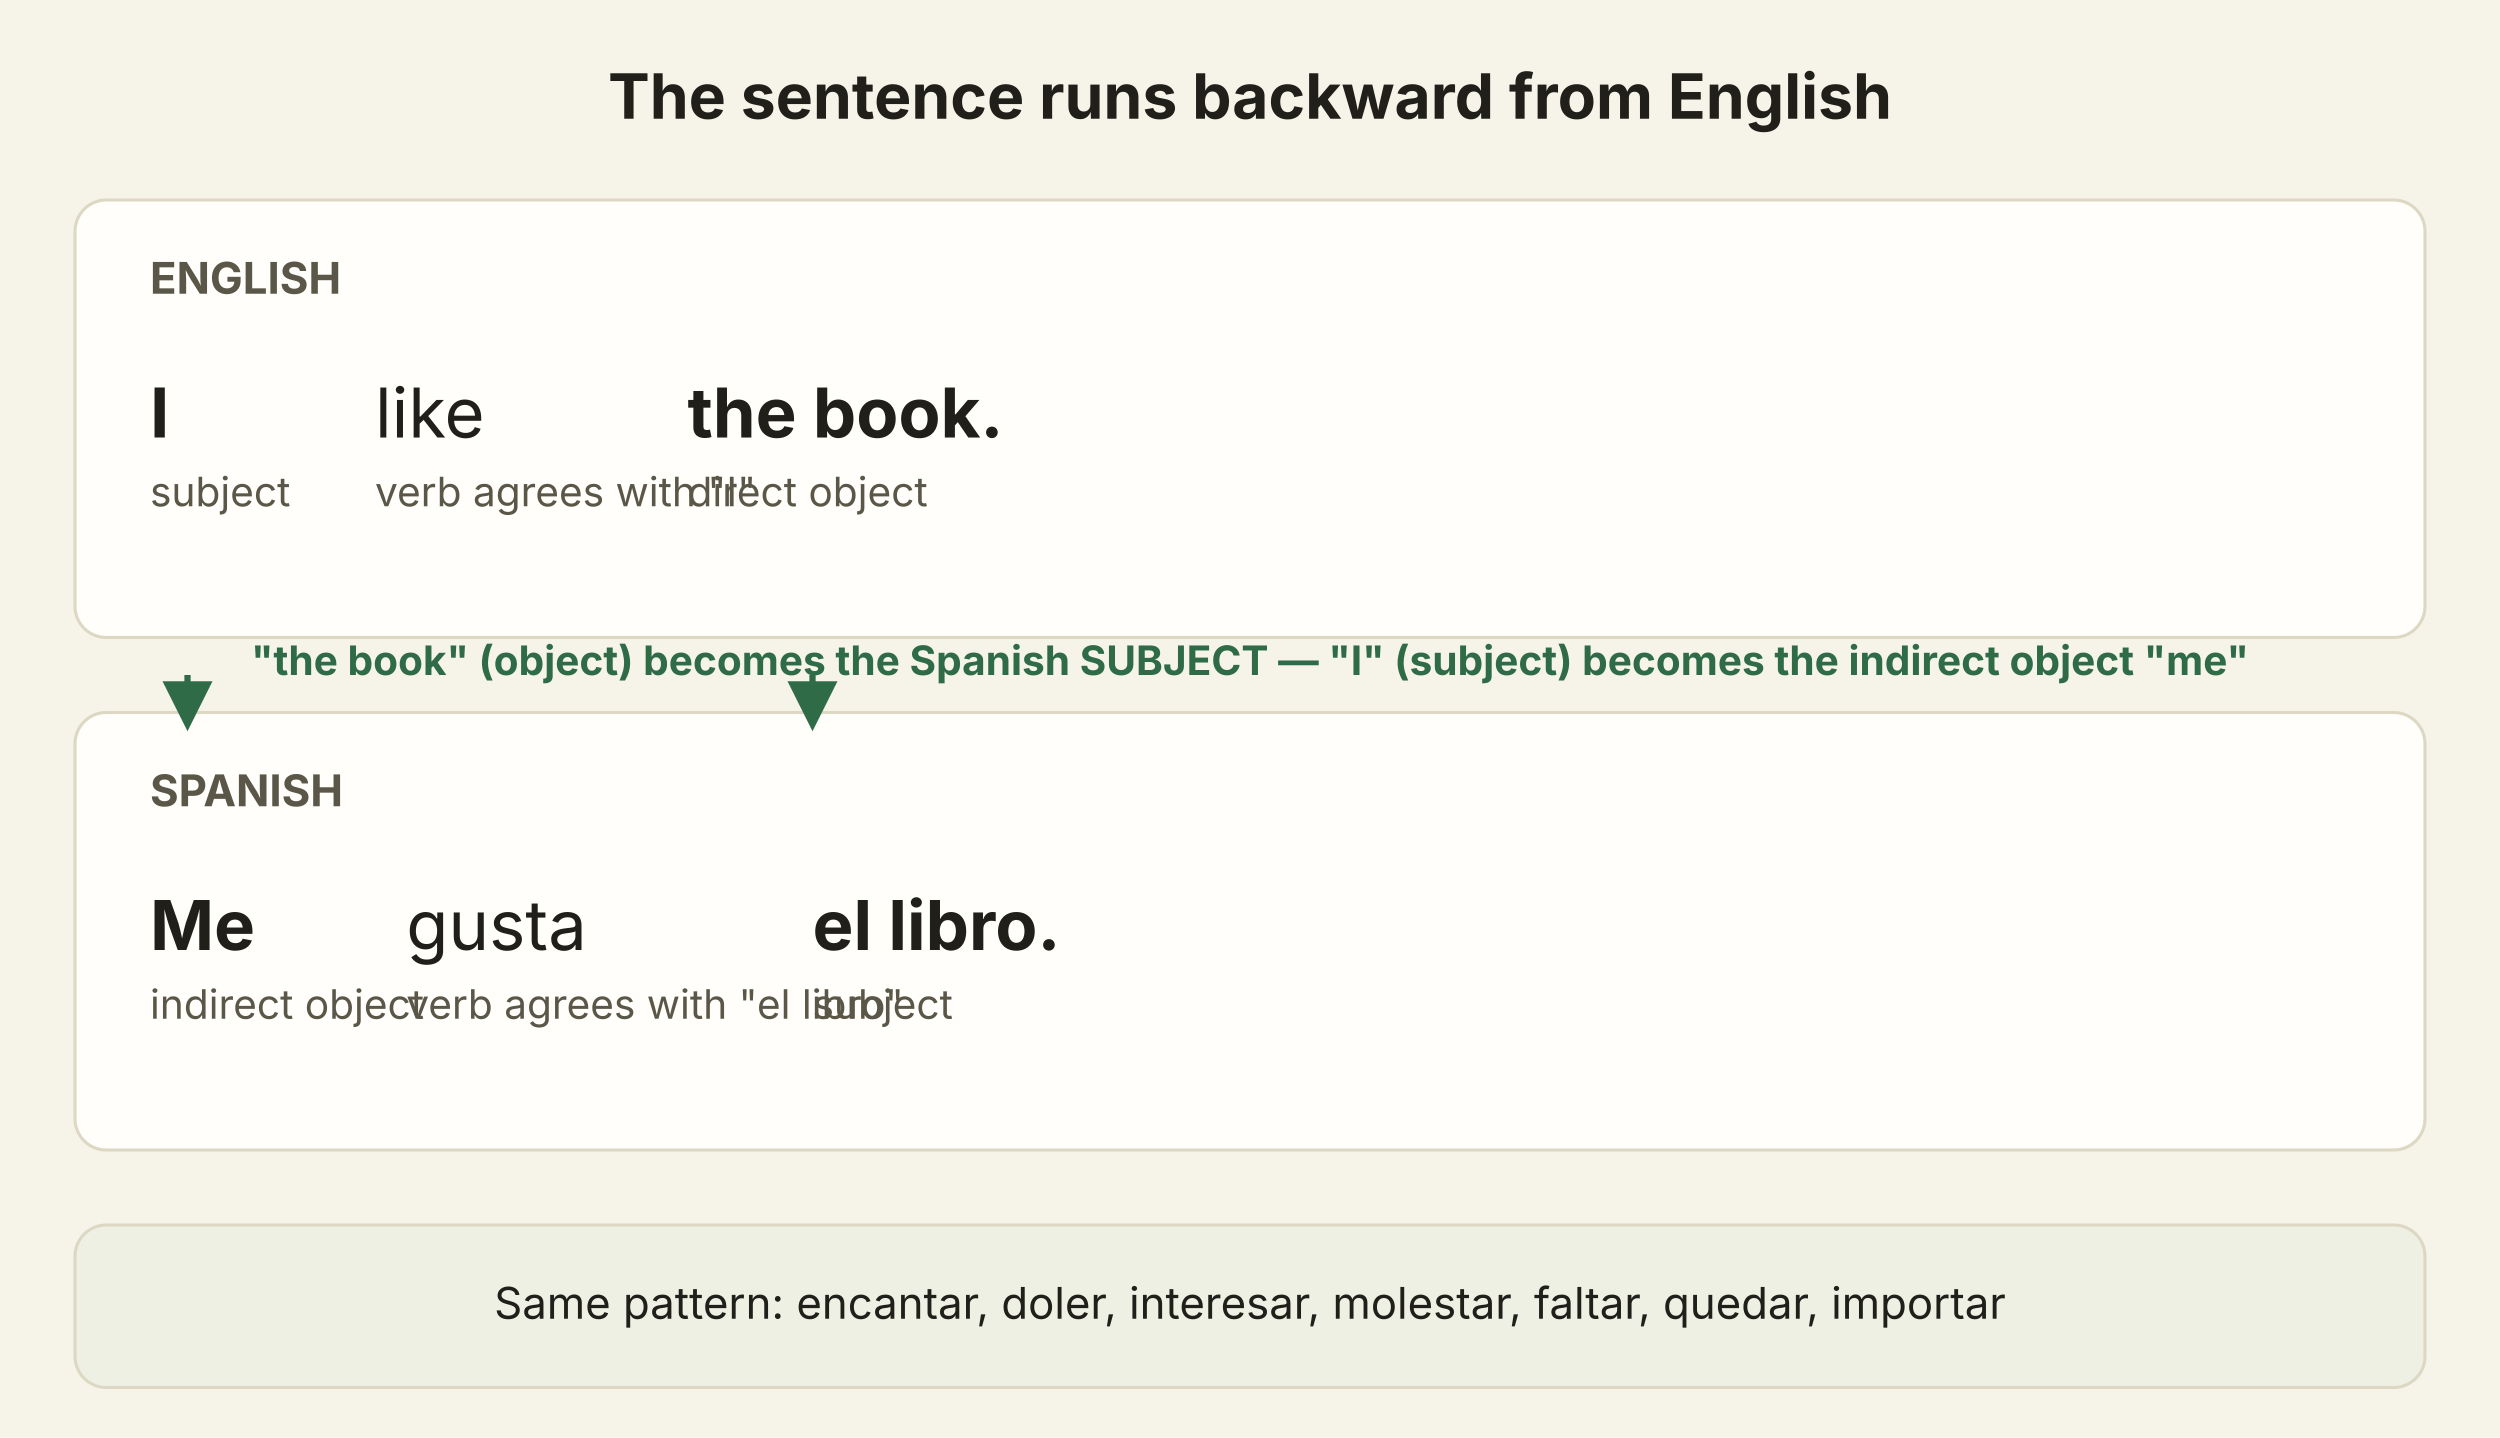
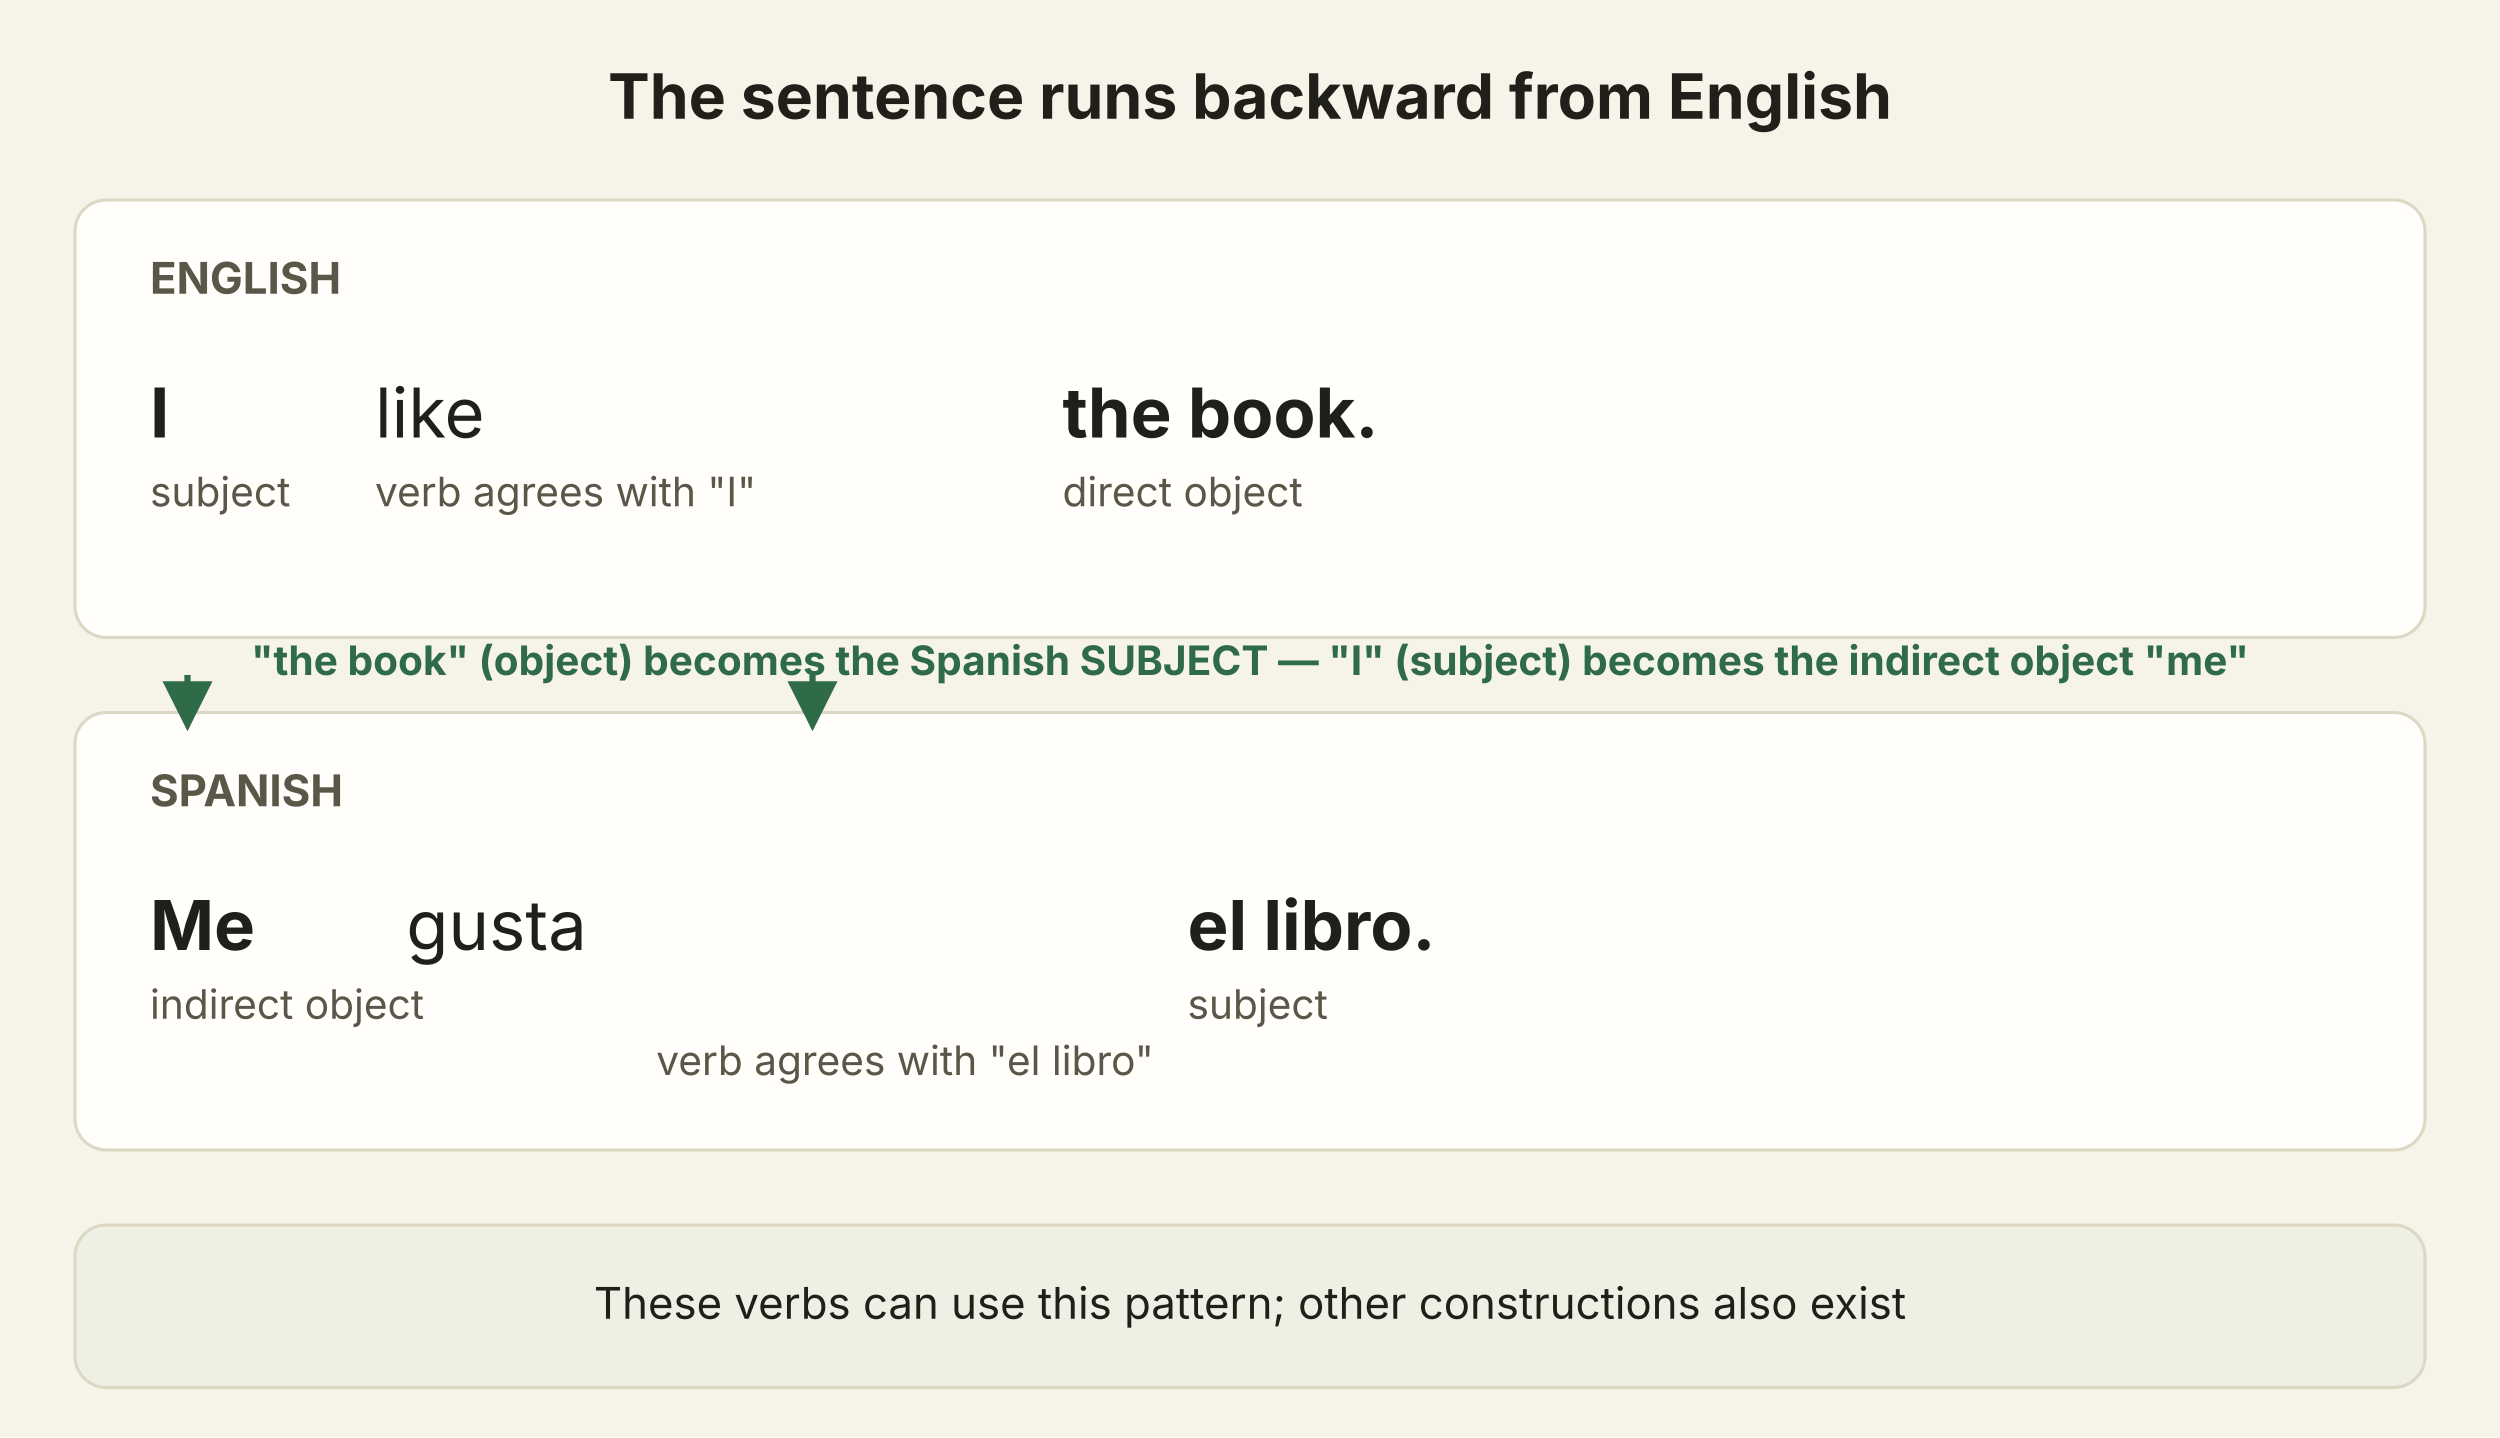
<svg xmlns="http://www.w3.org/2000/svg" viewBox="0 0 800 460" font-family="system-ui, -apple-system, sans-serif">
  <rect width="800" height="460" fill="#f6f4e9" />
  <text x="400" y="38" text-anchor="middle" fill="#201f1a" font-size="20" font-weight="700">The sentence runs backward from English</text>
  <rect x="24" y="64" width="752" height="140" rx="10" fill="#fffefa" stroke="#ddd8c4" />
  <text x="48" y="94" fill="#5a5648" font-size="14" font-weight="700">ENGLISH</text>
  <text x="48" y="140" fill="#201f1a" font-size="22" font-weight="700">I</text>
  <text x="48" y="162" fill="#5a5648" font-size="13">subject</text>
  <text x="120" y="140" fill="#201f1a" font-size="22">like</text>
  <text x="120" y="162" fill="#5a5648" font-size="13">verb agrees with "I"</text>
-   <text x="220" y="140" fill="#201f1a" font-size="22" font-weight="700">the book.</text>
-   <text x="220" y="162" fill="#5a5648" font-size="13">direct object</text>
+   <text x="340" y="140" fill="#201f1a" font-size="22" font-weight="700">the book.</text>
+   <text x="340" y="162" fill="#5a5648" font-size="13">direct object</text>
  <rect x="24" y="228" width="752" height="140" rx="10" fill="#fffefa" stroke="#ddd8c4" />
  <text x="48" y="258" fill="#5a5648" font-size="14" font-weight="700">SPANISH</text>
  <text x="48" y="304" fill="#201f1a" font-size="22" font-weight="700">Me</text>
  <text x="48" y="326" fill="#5a5648" font-size="13">indirect object</text>
  <text x="130" y="304" fill="#201f1a" font-size="22">gusta</text>
-   <text x="130" y="326" fill="#5a5648" font-size="13">verb agrees with "el libro"</text>
-   <text x="260" y="304" fill="#201f1a" font-size="22" font-weight="700">el libro.</text>
-   <text x="260" y="326" fill="#5a5648" font-size="13">subject</text>
+   <text x="210" y="344" fill="#5a5648" font-size="13">verb agrees with "el libro"</text>
+   <text x="380" y="304" fill="#201f1a" font-size="22" font-weight="700">el libro.</text>
+   <text x="380" y="326" fill="#5a5648" font-size="13">subject</text>
  <path d="M 260 216 L 260 226" stroke="#2f6b47" stroke-width="2" fill="none" marker-end="url(#arrow)" />
  <path d="M 60 216 Q 60 216 60 226" stroke="#2f6b47" stroke-width="2" fill="none" marker-end="url(#arrow)" />
  <defs>
    <marker id="arrow" markerWidth="8" markerHeight="8" refX="4" refY="4" orient="auto">
      <path d="M0,0 L8,4 L0,8 z" fill="#2f6b47" />
    </marker>
  </defs>
  <text x="400" y="216" text-anchor="middle" fill="#2f6b47" font-size="13" font-weight="700">"the book" (object) becomes the Spanish SUBJECT — "I" (subject) becomes the indirect object "me"</text>
  <rect x="24" y="392" width="752" height="52" rx="10" fill="#eef0e4" stroke="#ddd8c4" />
-   <text x="400" y="422" text-anchor="middle" fill="#201f1a" font-size="14">Same pattern: encantar, doler, interesar, molestar, faltar, quedar, importar</text>
+   <text x="400" y="422" text-anchor="middle" fill="#201f1a" font-size="14">These verbs can use this pattern; other constructions also exist</text>
</svg>
